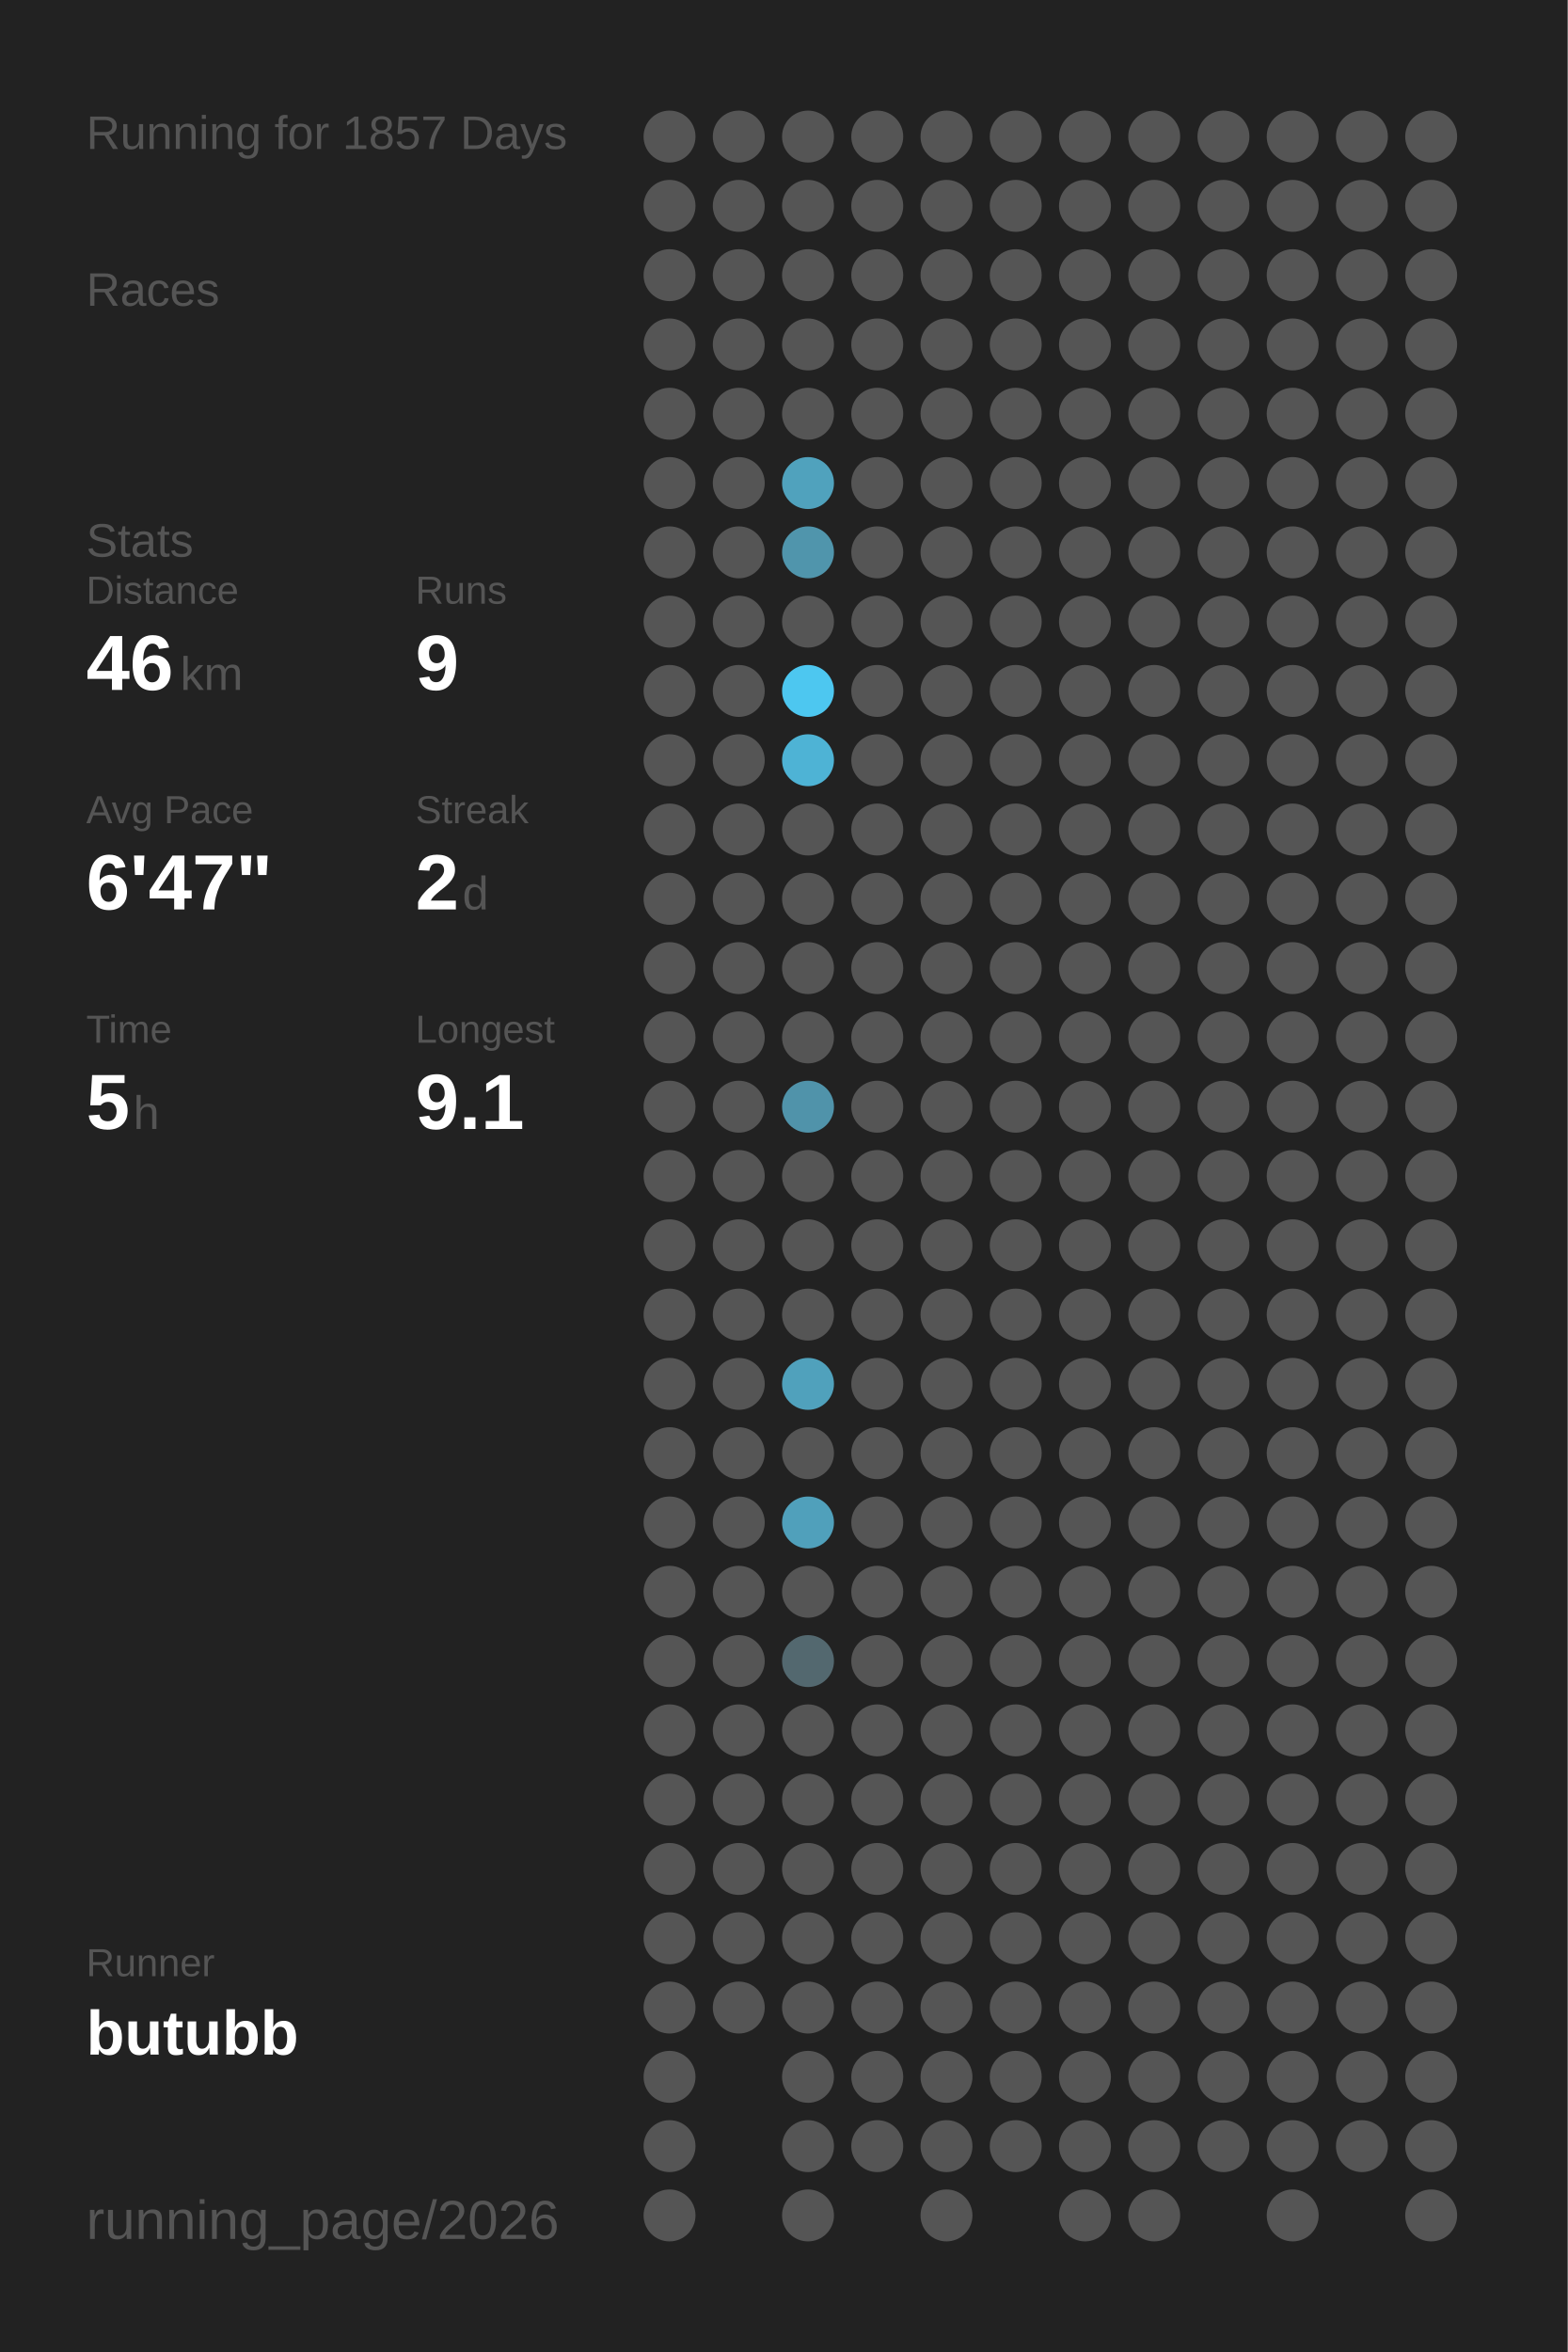
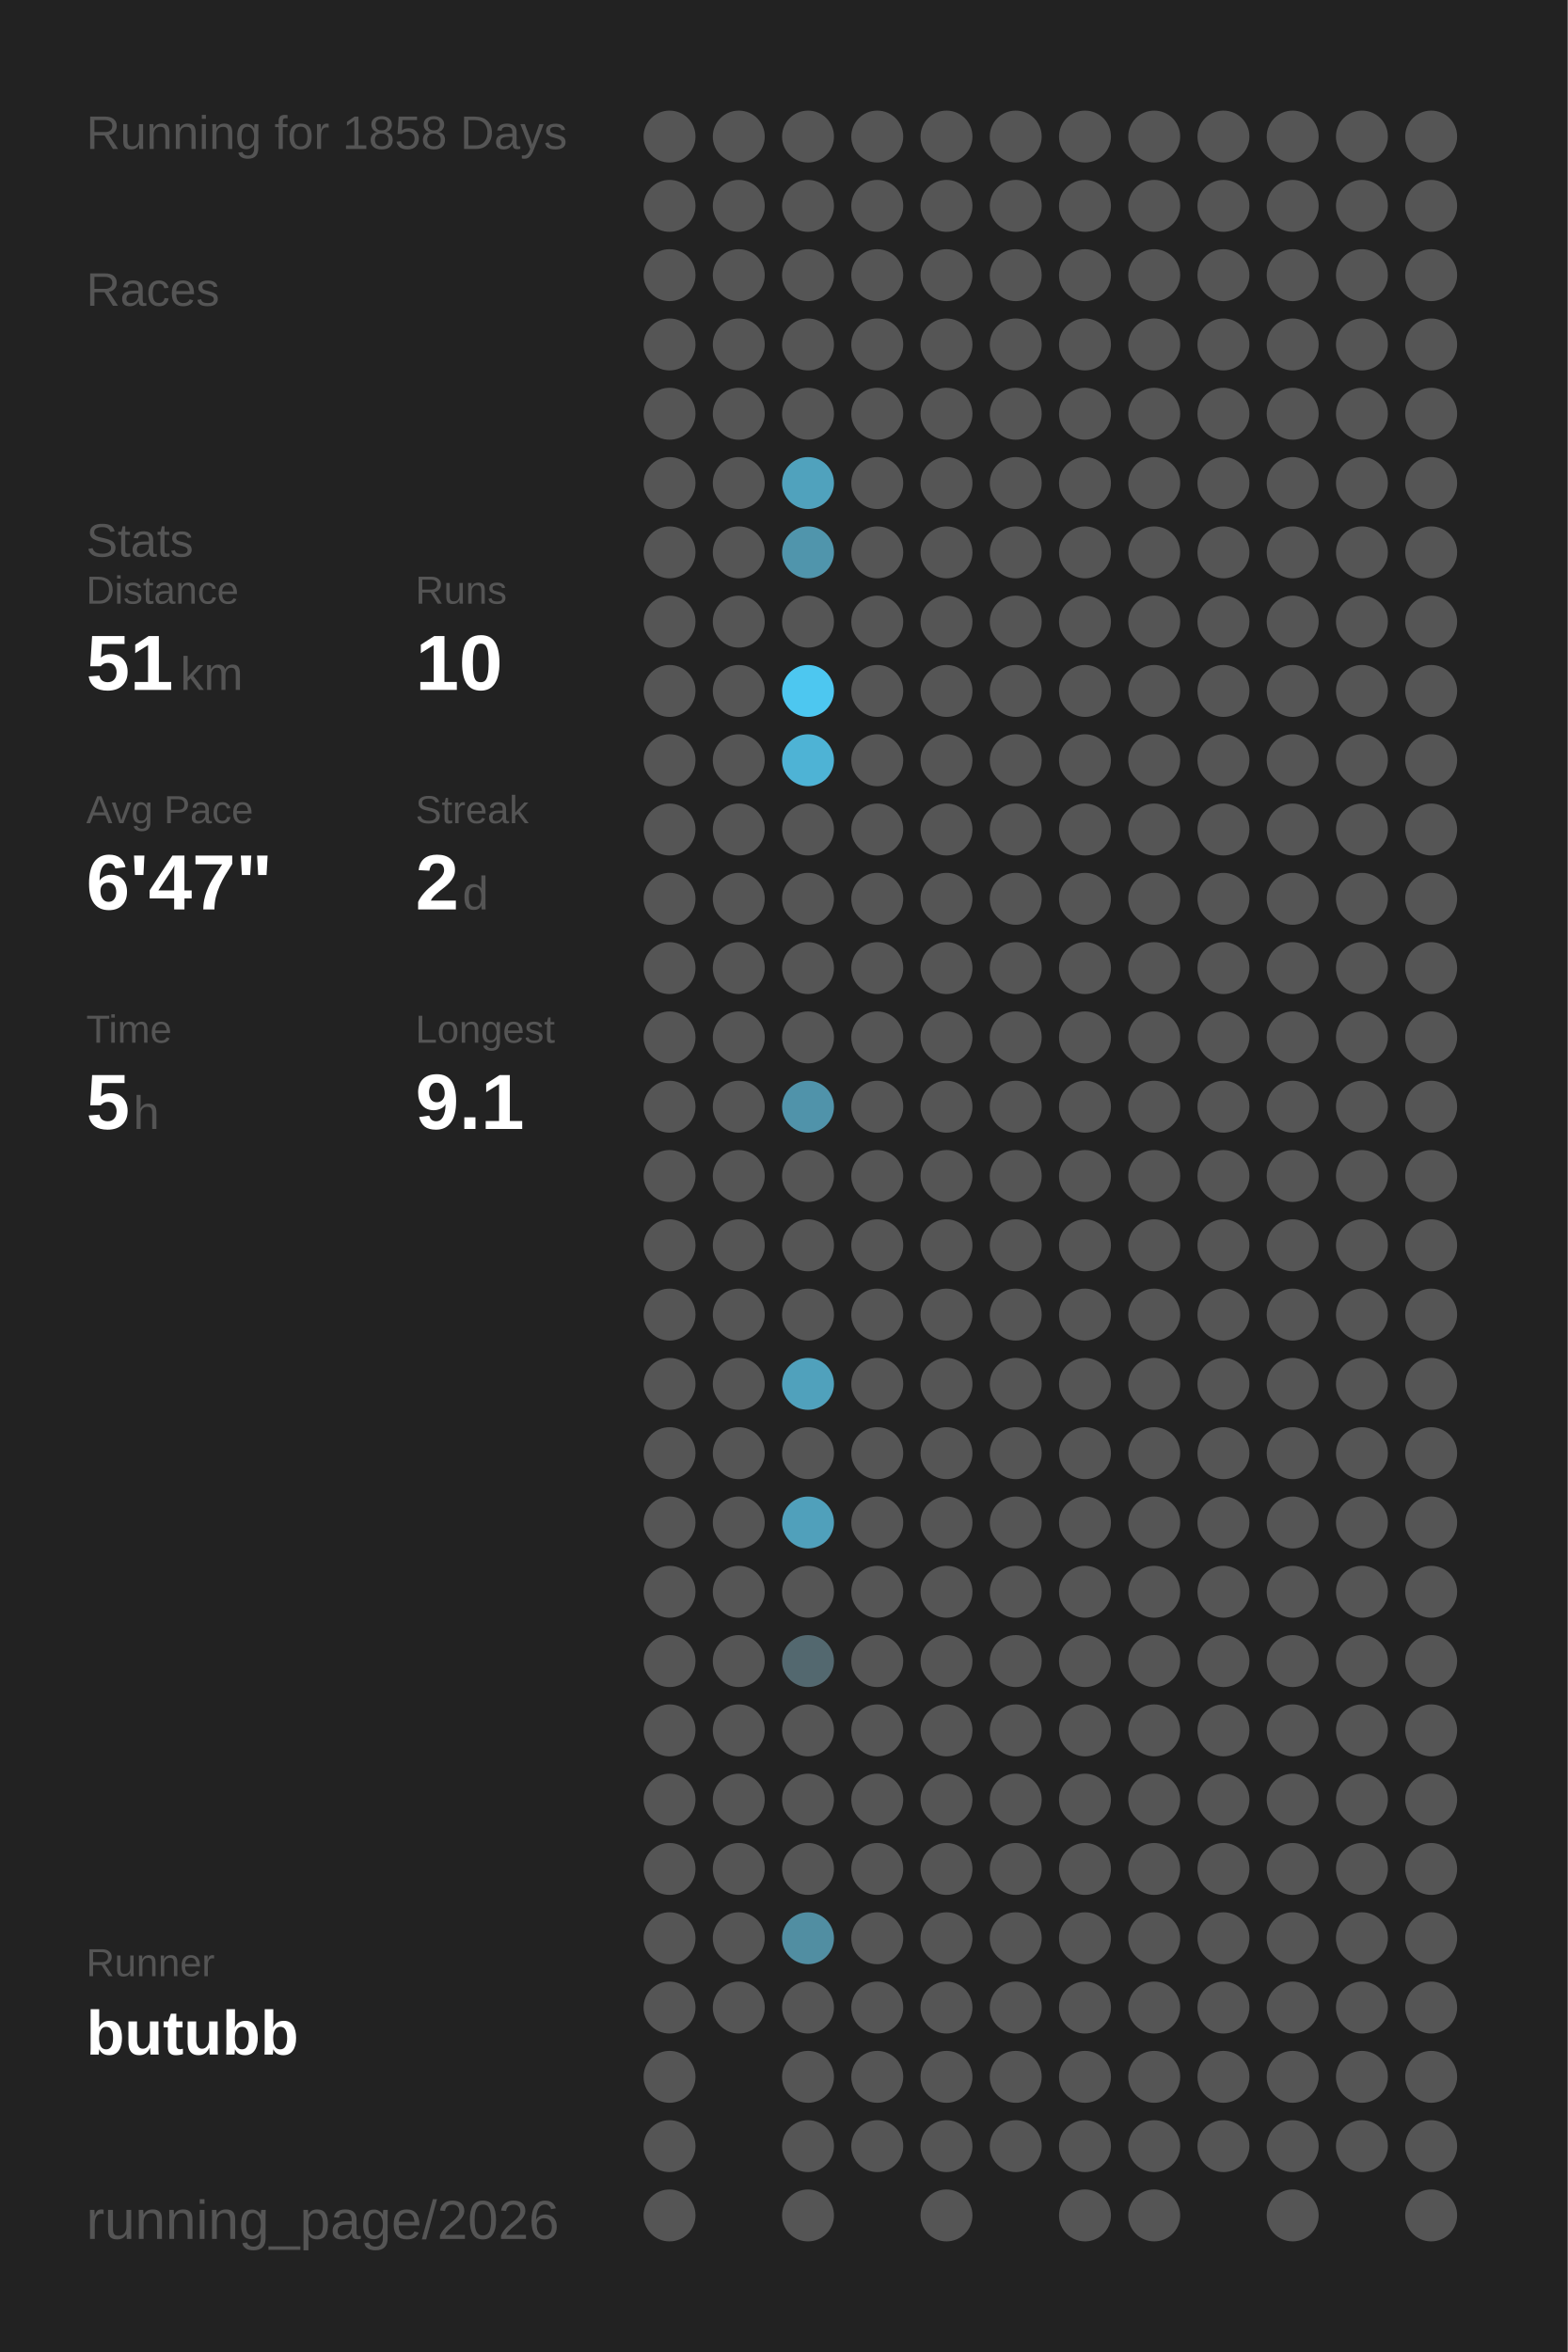
<svg xmlns="http://www.w3.org/2000/svg" baseProfile="full" height="300mm" version="1.1" viewBox="0,0,200,300" width="200mm">
  <defs />
  <rect fill="#222222" height="300" width="200" x="0" y="0" />
-   <text fill="#555555" style="font-size:6px; font-family:Arial;" x="11" y="19">Running for 1857 Days</text>
+   <text fill="#555555" style="font-size:6px; font-family:Arial;" x="11" y="19">Running for 1858 Days</text>
  <text fill="#555555" style="font-size:6px; font-family:Arial;" x="11" y="39">Races</text>
  <text fill="#555555" style="font-size:6px; font-family:Arial;" x="11" y="71">Stats</text>
  <text fill="#555555" style="font-size:5px; font-family:Arial;" x="11" y="77">Distance</text>
-   <text fill="#FFFFFF" style="font-size:10px; font-family:Arial; font-weight:bold;" x="11" y="88">46</text>
+   <text fill="#FFFFFF" style="font-size:10px; font-family:Arial; font-weight:bold;" x="11" y="88">51</text>
  <text fill="#555555" style="font-size:6px; font-family:Arial;" x="23" y="88">km</text>
  <text fill="#555555" style="font-size:5px; font-family:Arial;" x="53" y="77">Runs</text>
-   <text fill="#FFFFFF" style="font-size:10px; font-family:Arial; font-weight:bold;" x="53" y="88">9</text>
+   <text fill="#FFFFFF" style="font-size:10px; font-family:Arial; font-weight:bold;" x="53" y="88">10</text>
  <text fill="#555555" style="font-size:5px; font-family:Arial;" x="11" y="105">Avg Pace</text>
  <text fill="#FFFFFF" style="font-size:10px; font-family:Arial; font-weight:bold;" x="11" y="116">6'47"</text>
  <text fill="#555555" style="font-size:5px; font-family:Arial;" x="53" y="105">Streak</text>
  <text fill="#FFFFFF" style="font-size:10px; font-family:Arial; font-weight:bold;" x="53" y="116">2</text>
  <text fill="#555555" style="font-size:6px; font-family:Arial;" x="59" y="116">d</text>
  <text fill="#555555" style="font-size:5px; font-family:Arial;" x="11" y="133">Time</text>
  <text fill="#FFFFFF" style="font-size:10px; font-family:Arial; font-weight:bold;" x="11" y="144">5</text>
  <text fill="#555555" style="font-size:6px; font-family:Arial;" x="17" y="144">h</text>
  <text fill="#555555" style="font-size:5px; font-family:Arial;" x="53" y="133">Longest</text>
  <text fill="#FFFFFF" style="font-size:10px; font-family:Arial; font-weight:bold;" x="53" y="144">9.1</text>
  <text fill="#555555" style="font-size:5px; font-family:Arial;" x="11" y="252.065">Runner</text>
  <text fill="#FFFFFF" style="font-size:8px; font-family:Arial; font-weight:bold;" x="11" y="262.065">butubb</text>
  <text fill="#555555" style="font-size:7px; font-family:Arial;" x="11" y="285.581">running_page/2026</text>
  <circle cx="85.417" cy="17.419" fill="#555555" r="3.312" />
  <circle cx="85.417" cy="26.258" fill="#555555" r="3.312" />
  <circle cx="85.417" cy="35.097" fill="#555555" r="3.312" />
  <circle cx="85.417" cy="43.935" fill="#555555" r="3.312" />
  <circle cx="85.417" cy="52.774" fill="#555555" r="3.312" />
  <circle cx="85.417" cy="61.613" fill="#555555" r="3.312" />
  <circle cx="85.417" cy="70.452" fill="#555555" r="3.312" />
  <circle cx="85.417" cy="79.29" fill="#555555" r="3.312" />
  <circle cx="85.417" cy="88.129" fill="#555555" r="3.312" />
  <circle cx="85.417" cy="96.968" fill="#555555" r="3.312" />
  <circle cx="85.417" cy="105.806" fill="#555555" r="3.312" />
  <circle cx="85.417" cy="114.645" fill="#555555" r="3.312" />
  <circle cx="85.417" cy="123.484" fill="#555555" r="3.312" />
  <circle cx="85.417" cy="132.323" fill="#555555" r="3.312" />
  <circle cx="85.417" cy="141.161" fill="#555555" r="3.312" />
  <circle cx="85.417" cy="150" fill="#555555" r="3.312" />
  <circle cx="85.417" cy="158.839" fill="#555555" r="3.312" />
  <circle cx="85.417" cy="167.677" fill="#555555" r="3.312" />
  <circle cx="85.417" cy="176.516" fill="#555555" r="3.312" />
  <circle cx="85.417" cy="185.355" fill="#555555" r="3.312" />
  <circle cx="85.417" cy="194.194" fill="#555555" r="3.312" />
  <circle cx="85.417" cy="203.032" fill="#555555" r="3.312" />
  <circle cx="85.417" cy="211.871" fill="#555555" r="3.312" />
  <circle cx="85.417" cy="220.71" fill="#555555" r="3.312" />
  <circle cx="85.417" cy="229.548" fill="#555555" r="3.312" />
  <circle cx="85.417" cy="238.387" fill="#555555" r="3.312" />
  <circle cx="85.417" cy="247.226" fill="#555555" r="3.312" />
  <circle cx="85.417" cy="256.065" fill="#555555" r="3.312" />
  <circle cx="85.417" cy="264.903" fill="#555555" r="3.312" />
  <circle cx="85.417" cy="273.742" fill="#555555" r="3.312" />
  <circle cx="85.417" cy="282.581" fill="#555555" r="3.312" />
  <circle cx="94.25" cy="17.419" fill="#555555" r="3.312" />
  <circle cx="94.25" cy="26.258" fill="#555555" r="3.312" />
  <circle cx="94.25" cy="35.097" fill="#555555" r="3.312" />
  <circle cx="94.25" cy="43.935" fill="#555555" r="3.312" />
  <circle cx="94.25" cy="52.774" fill="#555555" r="3.312" />
  <circle cx="94.25" cy="61.613" fill="#555555" r="3.312" />
  <circle cx="94.25" cy="70.452" fill="#555555" r="3.312" />
  <circle cx="94.25" cy="79.29" fill="#555555" r="3.312" />
  <circle cx="94.25" cy="88.129" fill="#555555" r="3.312" />
  <circle cx="94.25" cy="96.968" fill="#555555" r="3.312" />
  <circle cx="94.25" cy="105.806" fill="#555555" r="3.312" />
  <circle cx="94.25" cy="114.645" fill="#555555" r="3.312" />
  <circle cx="94.25" cy="123.484" fill="#555555" r="3.312" />
  <circle cx="94.25" cy="132.323" fill="#555555" r="3.312" />
  <circle cx="94.25" cy="141.161" fill="#555555" r="3.312" />
  <circle cx="94.25" cy="150" fill="#555555" r="3.312" />
  <circle cx="94.25" cy="158.839" fill="#555555" r="3.312" />
  <circle cx="94.25" cy="167.677" fill="#555555" r="3.312" />
  <circle cx="94.25" cy="176.516" fill="#555555" r="3.312" />
  <circle cx="94.25" cy="185.355" fill="#555555" r="3.312" />
  <circle cx="94.25" cy="194.194" fill="#555555" r="3.312" />
  <circle cx="94.25" cy="203.032" fill="#555555" r="3.312" />
  <circle cx="94.25" cy="211.871" fill="#555555" r="3.312" />
  <circle cx="94.25" cy="220.71" fill="#555555" r="3.312" />
  <circle cx="94.25" cy="229.548" fill="#555555" r="3.312" />
  <circle cx="94.25" cy="238.387" fill="#555555" r="3.312" />
  <circle cx="94.25" cy="247.226" fill="#555555" r="3.312" />
  <circle cx="94.25" cy="256.065" fill="#555555" r="3.312" />
  <circle cx="103.083" cy="17.419" fill="#555555" r="3.312" />
  <circle cx="103.083" cy="26.258" fill="#555555" r="3.312" />
  <circle cx="103.083" cy="35.097" fill="#555555" r="3.312" />
  <circle cx="103.083" cy="43.935" fill="#555555" r="3.312" />
  <circle cx="103.083" cy="52.774" fill="#555555" r="3.312" />
  <circle cx="103.083" cy="61.613" fill="#50a2bd" r="3.312" />
  <circle cx="103.083" cy="70.452" fill="#5095ac" r="3.312" />
  <circle cx="103.083" cy="79.29" fill="#555555" r="3.312" />
  <circle cx="103.083" cy="88.129" fill="#4dc7f0" r="3.312" />
  <circle cx="103.083" cy="96.968" fill="#4eb3d5" r="3.312" />
  <circle cx="103.083" cy="105.806" fill="#555555" r="3.312" />
  <circle cx="103.083" cy="114.645" fill="#555555" r="3.312" />
  <circle cx="103.083" cy="123.484" fill="#555555" r="3.312" />
  <circle cx="103.083" cy="132.323" fill="#555555" r="3.312" />
  <circle cx="103.083" cy="141.161" fill="#5093aa" r="3.312" />
  <circle cx="103.083" cy="150" fill="#555555" r="3.312" />
  <circle cx="103.083" cy="158.839" fill="#555555" r="3.312" />
  <circle cx="103.083" cy="167.677" fill="#555555" r="3.312" />
  <circle cx="103.083" cy="176.516" fill="#50a1bc" r="3.312" />
  <circle cx="103.083" cy="185.355" fill="#555555" r="3.312" />
  <circle cx="103.083" cy="194.194" fill="#50a0bb" r="3.312" />
  <circle cx="103.083" cy="203.032" fill="#555555" r="3.312" />
  <circle cx="103.083" cy="211.871" fill="#53686f" r="3.312" />
  <circle cx="103.083" cy="220.71" fill="#555555" r="3.312" />
  <circle cx="103.083" cy="229.548" fill="#555555" r="3.312" />
  <circle cx="103.083" cy="238.387" fill="#555555" r="3.312" />
-   <circle cx="103.083" cy="247.226" fill="#555555" r="3.312" />
+   <circle cx="103.083" cy="247.226" fill="#518ea2" r="3.312" />
  <circle cx="103.083" cy="256.065" fill="#555555" r="3.312" />
  <circle cx="103.083" cy="264.903" fill="#555555" r="3.312" />
  <circle cx="103.083" cy="273.742" fill="#555555" r="3.312" />
  <circle cx="103.083" cy="282.581" fill="#555555" r="3.312" />
  <circle cx="111.917" cy="17.419" fill="#555555" r="3.312" />
  <circle cx="111.917" cy="26.258" fill="#555555" r="3.312" />
  <circle cx="111.917" cy="35.097" fill="#555555" r="3.312" />
  <circle cx="111.917" cy="43.935" fill="#555555" r="3.312" />
  <circle cx="111.917" cy="52.774" fill="#555555" r="3.312" />
  <circle cx="111.917" cy="61.613" fill="#555555" r="3.312" />
  <circle cx="111.917" cy="70.452" fill="#555555" r="3.312" />
  <circle cx="111.917" cy="79.29" fill="#555555" r="3.312" />
  <circle cx="111.917" cy="88.129" fill="#555555" r="3.312" />
  <circle cx="111.917" cy="96.968" fill="#555555" r="3.312" />
  <circle cx="111.917" cy="105.806" fill="#555555" r="3.312" />
  <circle cx="111.917" cy="114.645" fill="#555555" r="3.312" />
  <circle cx="111.917" cy="123.484" fill="#555555" r="3.312" />
  <circle cx="111.917" cy="132.323" fill="#555555" r="3.312" />
  <circle cx="111.917" cy="141.161" fill="#555555" r="3.312" />
  <circle cx="111.917" cy="150" fill="#555555" r="3.312" />
  <circle cx="111.917" cy="158.839" fill="#555555" r="3.312" />
  <circle cx="111.917" cy="167.677" fill="#555555" r="3.312" />
  <circle cx="111.917" cy="176.516" fill="#555555" r="3.312" />
  <circle cx="111.917" cy="185.355" fill="#555555" r="3.312" />
  <circle cx="111.917" cy="194.194" fill="#555555" r="3.312" />
  <circle cx="111.917" cy="203.032" fill="#555555" r="3.312" />
  <circle cx="111.917" cy="211.871" fill="#555555" r="3.312" />
  <circle cx="111.917" cy="220.71" fill="#555555" r="3.312" />
  <circle cx="111.917" cy="229.548" fill="#555555" r="3.312" />
  <circle cx="111.917" cy="238.387" fill="#555555" r="3.312" />
  <circle cx="111.917" cy="247.226" fill="#555555" r="3.312" />
  <circle cx="111.917" cy="256.065" fill="#555555" r="3.312" />
  <circle cx="111.917" cy="264.903" fill="#555555" r="3.312" />
  <circle cx="111.917" cy="273.742" fill="#555555" r="3.312" />
  <circle cx="120.75" cy="17.419" fill="#555555" r="3.312" />
  <circle cx="120.75" cy="26.258" fill="#555555" r="3.312" />
  <circle cx="120.75" cy="35.097" fill="#555555" r="3.312" />
  <circle cx="120.75" cy="43.935" fill="#555555" r="3.312" />
  <circle cx="120.75" cy="52.774" fill="#555555" r="3.312" />
  <circle cx="120.75" cy="61.613" fill="#555555" r="3.312" />
  <circle cx="120.75" cy="70.452" fill="#555555" r="3.312" />
  <circle cx="120.75" cy="79.29" fill="#555555" r="3.312" />
  <circle cx="120.75" cy="88.129" fill="#555555" r="3.312" />
  <circle cx="120.75" cy="96.968" fill="#555555" r="3.312" />
  <circle cx="120.75" cy="105.806" fill="#555555" r="3.312" />
  <circle cx="120.75" cy="114.645" fill="#555555" r="3.312" />
  <circle cx="120.75" cy="123.484" fill="#555555" r="3.312" />
  <circle cx="120.75" cy="132.323" fill="#555555" r="3.312" />
  <circle cx="120.75" cy="141.161" fill="#555555" r="3.312" />
  <circle cx="120.75" cy="150" fill="#555555" r="3.312" />
  <circle cx="120.75" cy="158.839" fill="#555555" r="3.312" />
  <circle cx="120.75" cy="167.677" fill="#555555" r="3.312" />
  <circle cx="120.75" cy="176.516" fill="#555555" r="3.312" />
  <circle cx="120.75" cy="185.355" fill="#555555" r="3.312" />
  <circle cx="120.75" cy="194.194" fill="#555555" r="3.312" />
  <circle cx="120.75" cy="203.032" fill="#555555" r="3.312" />
  <circle cx="120.75" cy="211.871" fill="#555555" r="3.312" />
  <circle cx="120.75" cy="220.71" fill="#555555" r="3.312" />
  <circle cx="120.75" cy="229.548" fill="#555555" r="3.312" />
  <circle cx="120.75" cy="238.387" fill="#555555" r="3.312" />
  <circle cx="120.75" cy="247.226" fill="#555555" r="3.312" />
  <circle cx="120.75" cy="256.065" fill="#555555" r="3.312" />
  <circle cx="120.75" cy="264.903" fill="#555555" r="3.312" />
  <circle cx="120.75" cy="273.742" fill="#555555" r="3.312" />
  <circle cx="120.75" cy="282.581" fill="#555555" r="3.312" />
  <circle cx="129.583" cy="17.419" fill="#555555" r="3.312" />
  <circle cx="129.583" cy="26.258" fill="#555555" r="3.312" />
  <circle cx="129.583" cy="35.097" fill="#555555" r="3.312" />
  <circle cx="129.583" cy="43.935" fill="#555555" r="3.312" />
  <circle cx="129.583" cy="52.774" fill="#555555" r="3.312" />
  <circle cx="129.583" cy="61.613" fill="#555555" r="3.312" />
  <circle cx="129.583" cy="70.452" fill="#555555" r="3.312" />
  <circle cx="129.583" cy="79.29" fill="#555555" r="3.312" />
  <circle cx="129.583" cy="88.129" fill="#555555" r="3.312" />
  <circle cx="129.583" cy="96.968" fill="#555555" r="3.312" />
  <circle cx="129.583" cy="105.806" fill="#555555" r="3.312" />
  <circle cx="129.583" cy="114.645" fill="#555555" r="3.312" />
  <circle cx="129.583" cy="123.484" fill="#555555" r="3.312" />
  <circle cx="129.583" cy="132.323" fill="#555555" r="3.312" />
  <circle cx="129.583" cy="141.161" fill="#555555" r="3.312" />
  <circle cx="129.583" cy="150" fill="#555555" r="3.312" />
  <circle cx="129.583" cy="158.839" fill="#555555" r="3.312" />
  <circle cx="129.583" cy="167.677" fill="#555555" r="3.312" />
  <circle cx="129.583" cy="176.516" fill="#555555" r="3.312" />
  <circle cx="129.583" cy="185.355" fill="#555555" r="3.312" />
  <circle cx="129.583" cy="194.194" fill="#555555" r="3.312" />
  <circle cx="129.583" cy="203.032" fill="#555555" r="3.312" />
  <circle cx="129.583" cy="211.871" fill="#555555" r="3.312" />
  <circle cx="129.583" cy="220.71" fill="#555555" r="3.312" />
  <circle cx="129.583" cy="229.548" fill="#555555" r="3.312" />
  <circle cx="129.583" cy="238.387" fill="#555555" r="3.312" />
  <circle cx="129.583" cy="247.226" fill="#555555" r="3.312" />
  <circle cx="129.583" cy="256.065" fill="#555555" r="3.312" />
  <circle cx="129.583" cy="264.903" fill="#555555" r="3.312" />
  <circle cx="129.583" cy="273.742" fill="#555555" r="3.312" />
  <circle cx="138.417" cy="17.419" fill="#555555" r="3.312" />
  <circle cx="138.417" cy="26.258" fill="#555555" r="3.312" />
  <circle cx="138.417" cy="35.097" fill="#555555" r="3.312" />
  <circle cx="138.417" cy="43.935" fill="#555555" r="3.312" />
  <circle cx="138.417" cy="52.774" fill="#555555" r="3.312" />
  <circle cx="138.417" cy="61.613" fill="#555555" r="3.312" />
  <circle cx="138.417" cy="70.452" fill="#555555" r="3.312" />
  <circle cx="138.417" cy="79.29" fill="#555555" r="3.312" />
  <circle cx="138.417" cy="88.129" fill="#555555" r="3.312" />
  <circle cx="138.417" cy="96.968" fill="#555555" r="3.312" />
  <circle cx="138.417" cy="105.806" fill="#555555" r="3.312" />
  <circle cx="138.417" cy="114.645" fill="#555555" r="3.312" />
  <circle cx="138.417" cy="123.484" fill="#555555" r="3.312" />
  <circle cx="138.417" cy="132.323" fill="#555555" r="3.312" />
  <circle cx="138.417" cy="141.161" fill="#555555" r="3.312" />
  <circle cx="138.417" cy="150" fill="#555555" r="3.312" />
  <circle cx="138.417" cy="158.839" fill="#555555" r="3.312" />
  <circle cx="138.417" cy="167.677" fill="#555555" r="3.312" />
  <circle cx="138.417" cy="176.516" fill="#555555" r="3.312" />
  <circle cx="138.417" cy="185.355" fill="#555555" r="3.312" />
  <circle cx="138.417" cy="194.194" fill="#555555" r="3.312" />
  <circle cx="138.417" cy="203.032" fill="#555555" r="3.312" />
  <circle cx="138.417" cy="211.871" fill="#555555" r="3.312" />
  <circle cx="138.417" cy="220.71" fill="#555555" r="3.312" />
  <circle cx="138.417" cy="229.548" fill="#555555" r="3.312" />
  <circle cx="138.417" cy="238.387" fill="#555555" r="3.312" />
  <circle cx="138.417" cy="247.226" fill="#555555" r="3.312" />
  <circle cx="138.417" cy="256.065" fill="#555555" r="3.312" />
  <circle cx="138.417" cy="264.903" fill="#555555" r="3.312" />
  <circle cx="138.417" cy="273.742" fill="#555555" r="3.312" />
  <circle cx="138.417" cy="282.581" fill="#555555" r="3.312" />
  <circle cx="147.25" cy="17.419" fill="#555555" r="3.312" />
  <circle cx="147.25" cy="26.258" fill="#555555" r="3.312" />
  <circle cx="147.25" cy="35.097" fill="#555555" r="3.312" />
  <circle cx="147.25" cy="43.935" fill="#555555" r="3.312" />
  <circle cx="147.25" cy="52.774" fill="#555555" r="3.312" />
  <circle cx="147.25" cy="61.613" fill="#555555" r="3.312" />
  <circle cx="147.25" cy="70.452" fill="#555555" r="3.312" />
  <circle cx="147.25" cy="79.29" fill="#555555" r="3.312" />
  <circle cx="147.25" cy="88.129" fill="#555555" r="3.312" />
  <circle cx="147.25" cy="96.968" fill="#555555" r="3.312" />
  <circle cx="147.25" cy="105.806" fill="#555555" r="3.312" />
  <circle cx="147.25" cy="114.645" fill="#555555" r="3.312" />
  <circle cx="147.25" cy="123.484" fill="#555555" r="3.312" />
  <circle cx="147.25" cy="132.323" fill="#555555" r="3.312" />
  <circle cx="147.25" cy="141.161" fill="#555555" r="3.312" />
  <circle cx="147.25" cy="150" fill="#555555" r="3.312" />
  <circle cx="147.25" cy="158.839" fill="#555555" r="3.312" />
  <circle cx="147.25" cy="167.677" fill="#555555" r="3.312" />
  <circle cx="147.25" cy="176.516" fill="#555555" r="3.312" />
  <circle cx="147.25" cy="185.355" fill="#555555" r="3.312" />
  <circle cx="147.25" cy="194.194" fill="#555555" r="3.312" />
  <circle cx="147.25" cy="203.032" fill="#555555" r="3.312" />
  <circle cx="147.25" cy="211.871" fill="#555555" r="3.312" />
  <circle cx="147.25" cy="220.71" fill="#555555" r="3.312" />
  <circle cx="147.25" cy="229.548" fill="#555555" r="3.312" />
  <circle cx="147.25" cy="238.387" fill="#555555" r="3.312" />
  <circle cx="147.25" cy="247.226" fill="#555555" r="3.312" />
  <circle cx="147.25" cy="256.065" fill="#555555" r="3.312" />
  <circle cx="147.25" cy="264.903" fill="#555555" r="3.312" />
  <circle cx="147.25" cy="273.742" fill="#555555" r="3.312" />
  <circle cx="147.25" cy="282.581" fill="#555555" r="3.312" />
  <circle cx="156.083" cy="17.419" fill="#555555" r="3.312" />
  <circle cx="156.083" cy="26.258" fill="#555555" r="3.312" />
  <circle cx="156.083" cy="35.097" fill="#555555" r="3.312" />
  <circle cx="156.083" cy="43.935" fill="#555555" r="3.312" />
  <circle cx="156.083" cy="52.774" fill="#555555" r="3.312" />
  <circle cx="156.083" cy="61.613" fill="#555555" r="3.312" />
  <circle cx="156.083" cy="70.452" fill="#555555" r="3.312" />
  <circle cx="156.083" cy="79.29" fill="#555555" r="3.312" />
  <circle cx="156.083" cy="88.129" fill="#555555" r="3.312" />
  <circle cx="156.083" cy="96.968" fill="#555555" r="3.312" />
  <circle cx="156.083" cy="105.806" fill="#555555" r="3.312" />
  <circle cx="156.083" cy="114.645" fill="#555555" r="3.312" />
  <circle cx="156.083" cy="123.484" fill="#555555" r="3.312" />
  <circle cx="156.083" cy="132.323" fill="#555555" r="3.312" />
  <circle cx="156.083" cy="141.161" fill="#555555" r="3.312" />
  <circle cx="156.083" cy="150" fill="#555555" r="3.312" />
  <circle cx="156.083" cy="158.839" fill="#555555" r="3.312" />
  <circle cx="156.083" cy="167.677" fill="#555555" r="3.312" />
  <circle cx="156.083" cy="176.516" fill="#555555" r="3.312" />
  <circle cx="156.083" cy="185.355" fill="#555555" r="3.312" />
  <circle cx="156.083" cy="194.194" fill="#555555" r="3.312" />
  <circle cx="156.083" cy="203.032" fill="#555555" r="3.312" />
  <circle cx="156.083" cy="211.871" fill="#555555" r="3.312" />
  <circle cx="156.083" cy="220.71" fill="#555555" r="3.312" />
  <circle cx="156.083" cy="229.548" fill="#555555" r="3.312" />
  <circle cx="156.083" cy="238.387" fill="#555555" r="3.312" />
  <circle cx="156.083" cy="247.226" fill="#555555" r="3.312" />
  <circle cx="156.083" cy="256.065" fill="#555555" r="3.312" />
  <circle cx="156.083" cy="264.903" fill="#555555" r="3.312" />
  <circle cx="156.083" cy="273.742" fill="#555555" r="3.312" />
  <circle cx="164.917" cy="17.419" fill="#555555" r="3.312" />
  <circle cx="164.917" cy="26.258" fill="#555555" r="3.312" />
  <circle cx="164.917" cy="35.097" fill="#555555" r="3.312" />
  <circle cx="164.917" cy="43.935" fill="#555555" r="3.312" />
  <circle cx="164.917" cy="52.774" fill="#555555" r="3.312" />
  <circle cx="164.917" cy="61.613" fill="#555555" r="3.312" />
  <circle cx="164.917" cy="70.452" fill="#555555" r="3.312" />
  <circle cx="164.917" cy="79.29" fill="#555555" r="3.312" />
  <circle cx="164.917" cy="88.129" fill="#555555" r="3.312" />
  <circle cx="164.917" cy="96.968" fill="#555555" r="3.312" />
  <circle cx="164.917" cy="105.806" fill="#555555" r="3.312" />
  <circle cx="164.917" cy="114.645" fill="#555555" r="3.312" />
  <circle cx="164.917" cy="123.484" fill="#555555" r="3.312" />
  <circle cx="164.917" cy="132.323" fill="#555555" r="3.312" />
  <circle cx="164.917" cy="141.161" fill="#555555" r="3.312" />
  <circle cx="164.917" cy="150" fill="#555555" r="3.312" />
  <circle cx="164.917" cy="158.839" fill="#555555" r="3.312" />
  <circle cx="164.917" cy="167.677" fill="#555555" r="3.312" />
  <circle cx="164.917" cy="176.516" fill="#555555" r="3.312" />
  <circle cx="164.917" cy="185.355" fill="#555555" r="3.312" />
  <circle cx="164.917" cy="194.194" fill="#555555" r="3.312" />
  <circle cx="164.917" cy="203.032" fill="#555555" r="3.312" />
  <circle cx="164.917" cy="211.871" fill="#555555" r="3.312" />
  <circle cx="164.917" cy="220.71" fill="#555555" r="3.312" />
  <circle cx="164.917" cy="229.548" fill="#555555" r="3.312" />
  <circle cx="164.917" cy="238.387" fill="#555555" r="3.312" />
  <circle cx="164.917" cy="247.226" fill="#555555" r="3.312" />
  <circle cx="164.917" cy="256.065" fill="#555555" r="3.312" />
  <circle cx="164.917" cy="264.903" fill="#555555" r="3.312" />
  <circle cx="164.917" cy="273.742" fill="#555555" r="3.312" />
  <circle cx="164.917" cy="282.581" fill="#555555" r="3.312" />
  <circle cx="173.75" cy="17.419" fill="#555555" r="3.312" />
  <circle cx="173.75" cy="26.258" fill="#555555" r="3.312" />
  <circle cx="173.75" cy="35.097" fill="#555555" r="3.312" />
  <circle cx="173.75" cy="43.935" fill="#555555" r="3.312" />
  <circle cx="173.75" cy="52.774" fill="#555555" r="3.312" />
  <circle cx="173.75" cy="61.613" fill="#555555" r="3.312" />
  <circle cx="173.75" cy="70.452" fill="#555555" r="3.312" />
  <circle cx="173.75" cy="79.29" fill="#555555" r="3.312" />
  <circle cx="173.75" cy="88.129" fill="#555555" r="3.312" />
  <circle cx="173.75" cy="96.968" fill="#555555" r="3.312" />
  <circle cx="173.75" cy="105.806" fill="#555555" r="3.312" />
  <circle cx="173.75" cy="114.645" fill="#555555" r="3.312" />
  <circle cx="173.75" cy="123.484" fill="#555555" r="3.312" />
  <circle cx="173.75" cy="132.323" fill="#555555" r="3.312" />
  <circle cx="173.75" cy="141.161" fill="#555555" r="3.312" />
  <circle cx="173.75" cy="150" fill="#555555" r="3.312" />
  <circle cx="173.75" cy="158.839" fill="#555555" r="3.312" />
  <circle cx="173.75" cy="167.677" fill="#555555" r="3.312" />
  <circle cx="173.75" cy="176.516" fill="#555555" r="3.312" />
  <circle cx="173.75" cy="185.355" fill="#555555" r="3.312" />
  <circle cx="173.75" cy="194.194" fill="#555555" r="3.312" />
  <circle cx="173.75" cy="203.032" fill="#555555" r="3.312" />
  <circle cx="173.75" cy="211.871" fill="#555555" r="3.312" />
  <circle cx="173.75" cy="220.71" fill="#555555" r="3.312" />
  <circle cx="173.75" cy="229.548" fill="#555555" r="3.312" />
  <circle cx="173.75" cy="238.387" fill="#555555" r="3.312" />
  <circle cx="173.75" cy="247.226" fill="#555555" r="3.312" />
  <circle cx="173.75" cy="256.065" fill="#555555" r="3.312" />
  <circle cx="173.75" cy="264.903" fill="#555555" r="3.312" />
  <circle cx="173.75" cy="273.742" fill="#555555" r="3.312" />
  <circle cx="182.583" cy="17.419" fill="#555555" r="3.312" />
  <circle cx="182.583" cy="26.258" fill="#555555" r="3.312" />
  <circle cx="182.583" cy="35.097" fill="#555555" r="3.312" />
  <circle cx="182.583" cy="43.935" fill="#555555" r="3.312" />
  <circle cx="182.583" cy="52.774" fill="#555555" r="3.312" />
  <circle cx="182.583" cy="61.613" fill="#555555" r="3.312" />
  <circle cx="182.583" cy="70.452" fill="#555555" r="3.312" />
  <circle cx="182.583" cy="79.29" fill="#555555" r="3.312" />
  <circle cx="182.583" cy="88.129" fill="#555555" r="3.312" />
  <circle cx="182.583" cy="96.968" fill="#555555" r="3.312" />
  <circle cx="182.583" cy="105.806" fill="#555555" r="3.312" />
  <circle cx="182.583" cy="114.645" fill="#555555" r="3.312" />
  <circle cx="182.583" cy="123.484" fill="#555555" r="3.312" />
  <circle cx="182.583" cy="132.323" fill="#555555" r="3.312" />
  <circle cx="182.583" cy="141.161" fill="#555555" r="3.312" />
  <circle cx="182.583" cy="150" fill="#555555" r="3.312" />
  <circle cx="182.583" cy="158.839" fill="#555555" r="3.312" />
  <circle cx="182.583" cy="167.677" fill="#555555" r="3.312" />
  <circle cx="182.583" cy="176.516" fill="#555555" r="3.312" />
  <circle cx="182.583" cy="185.355" fill="#555555" r="3.312" />
  <circle cx="182.583" cy="194.194" fill="#555555" r="3.312" />
  <circle cx="182.583" cy="203.032" fill="#555555" r="3.312" />
  <circle cx="182.583" cy="211.871" fill="#555555" r="3.312" />
  <circle cx="182.583" cy="220.71" fill="#555555" r="3.312" />
  <circle cx="182.583" cy="229.548" fill="#555555" r="3.312" />
  <circle cx="182.583" cy="238.387" fill="#555555" r="3.312" />
  <circle cx="182.583" cy="247.226" fill="#555555" r="3.312" />
  <circle cx="182.583" cy="256.065" fill="#555555" r="3.312" />
  <circle cx="182.583" cy="264.903" fill="#555555" r="3.312" />
  <circle cx="182.583" cy="273.742" fill="#555555" r="3.312" />
  <circle cx="182.583" cy="282.581" fill="#555555" r="3.312" />
</svg>
